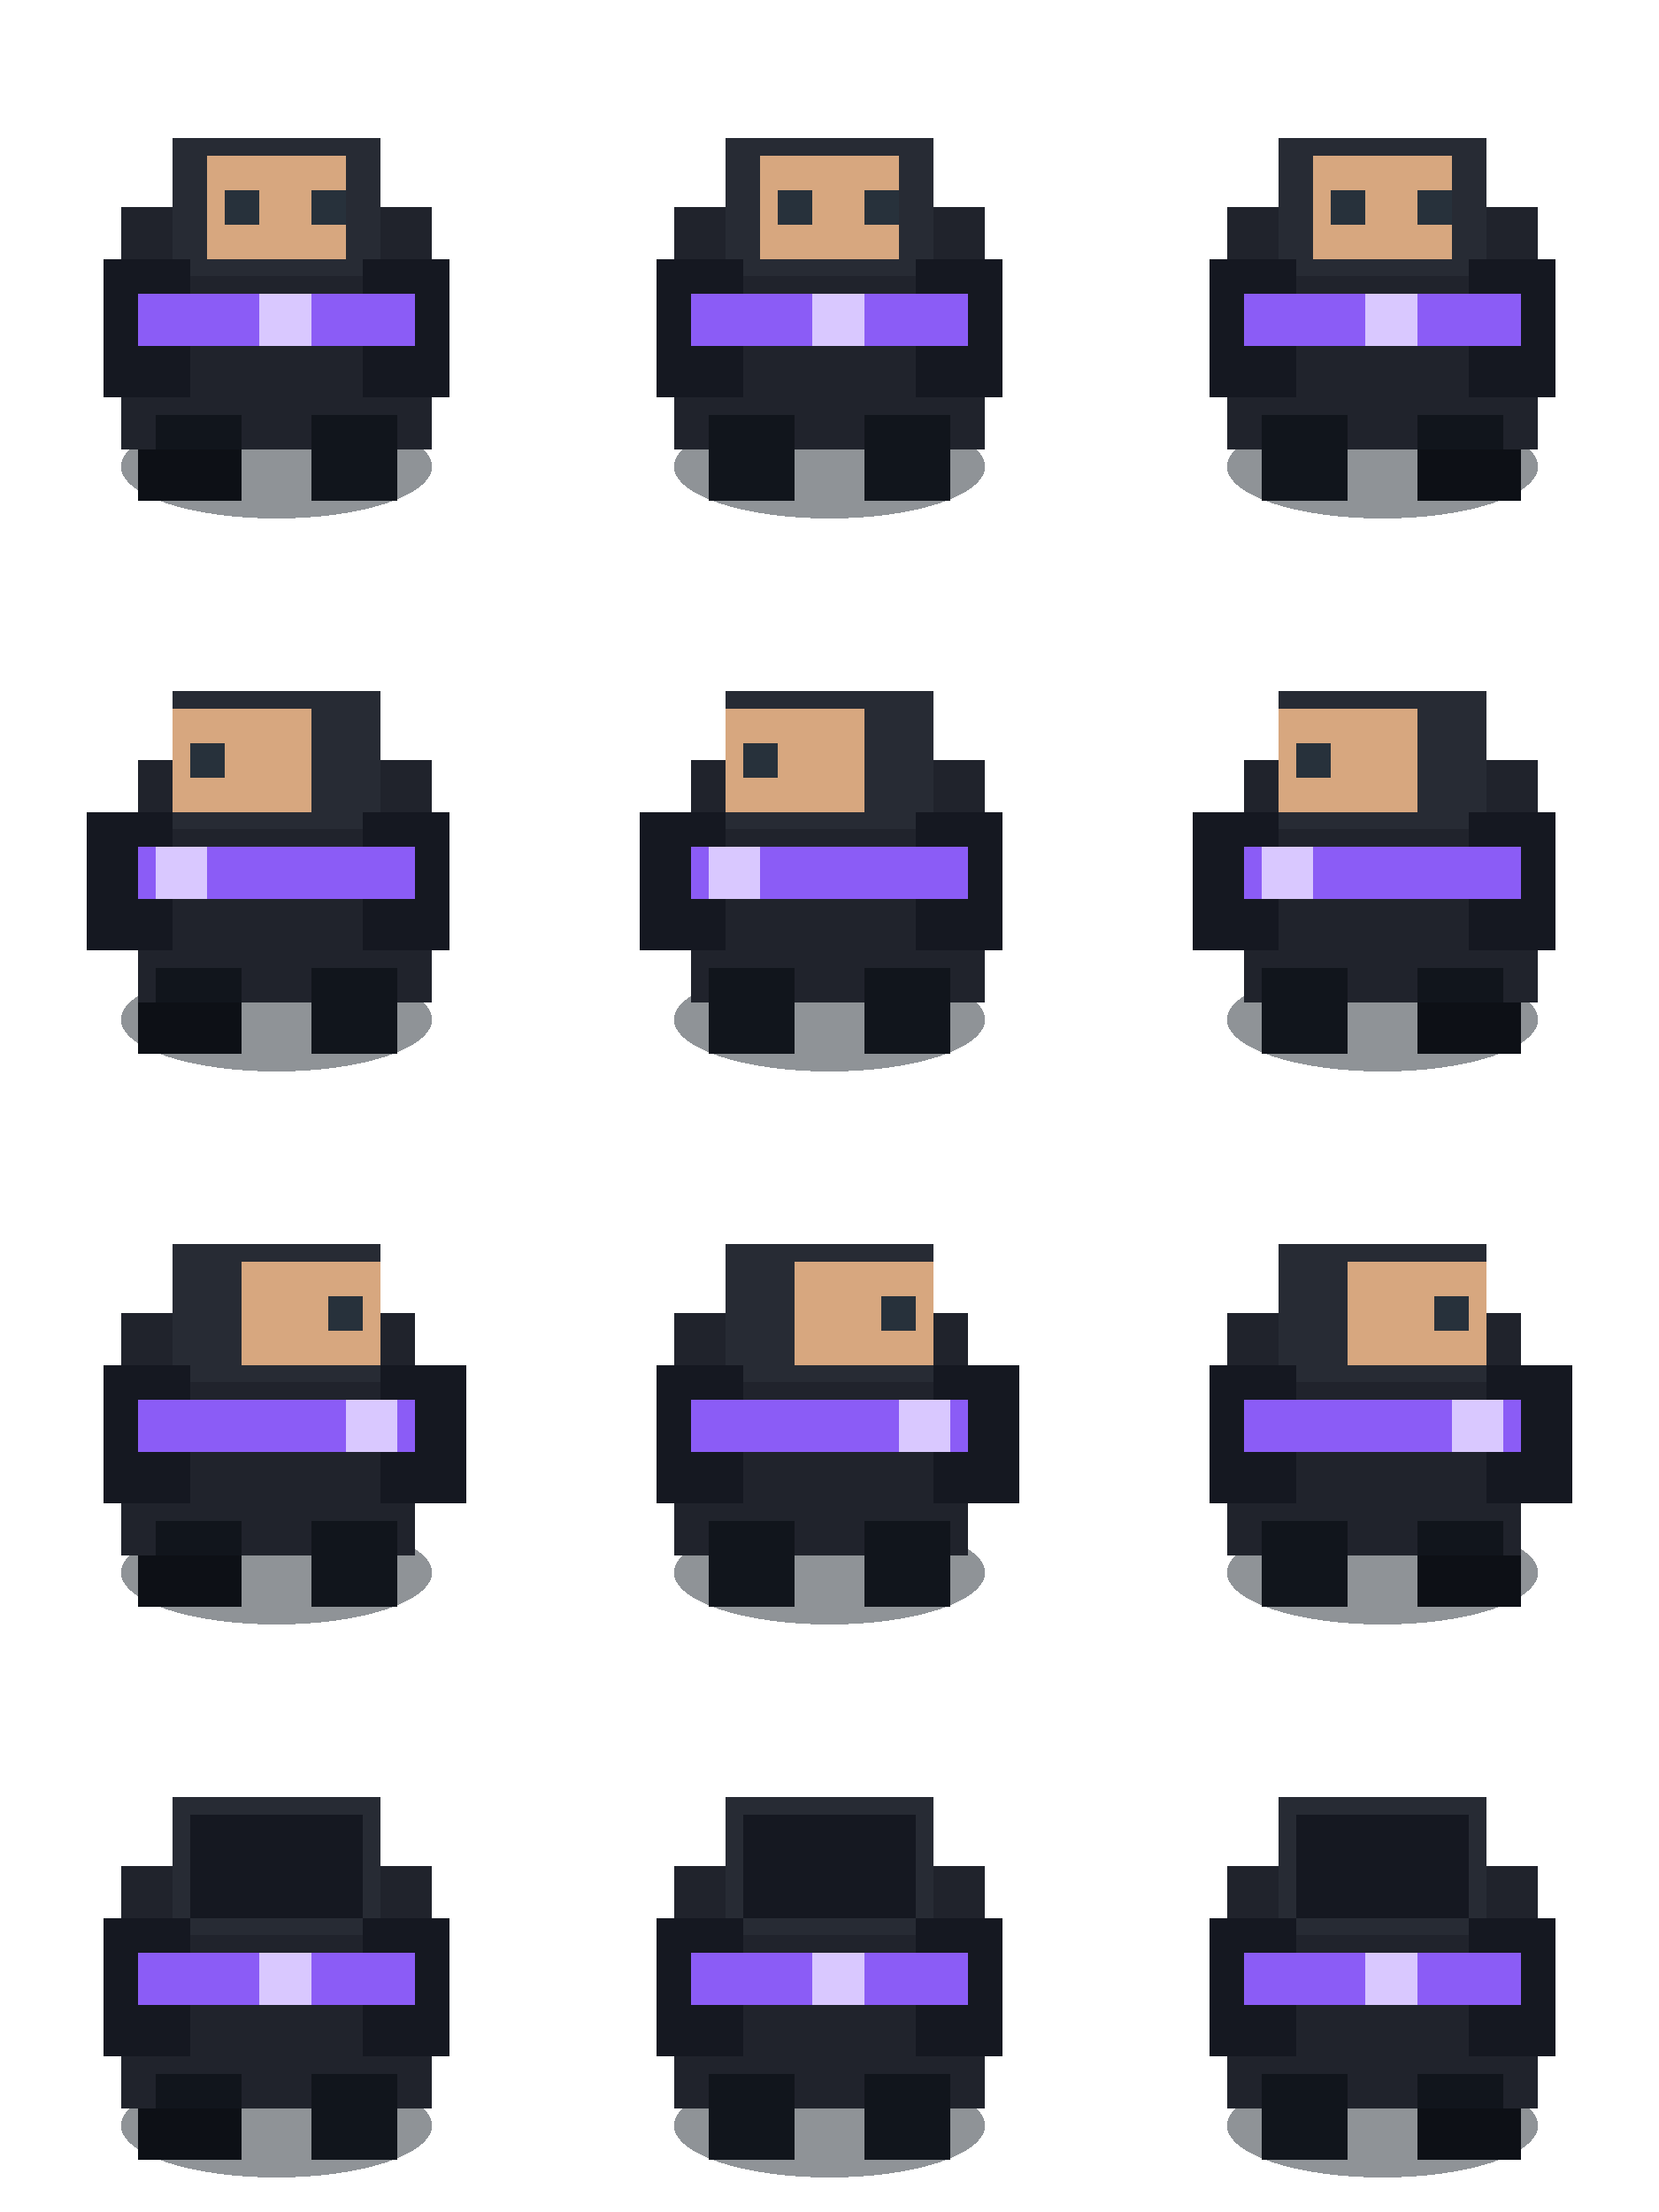
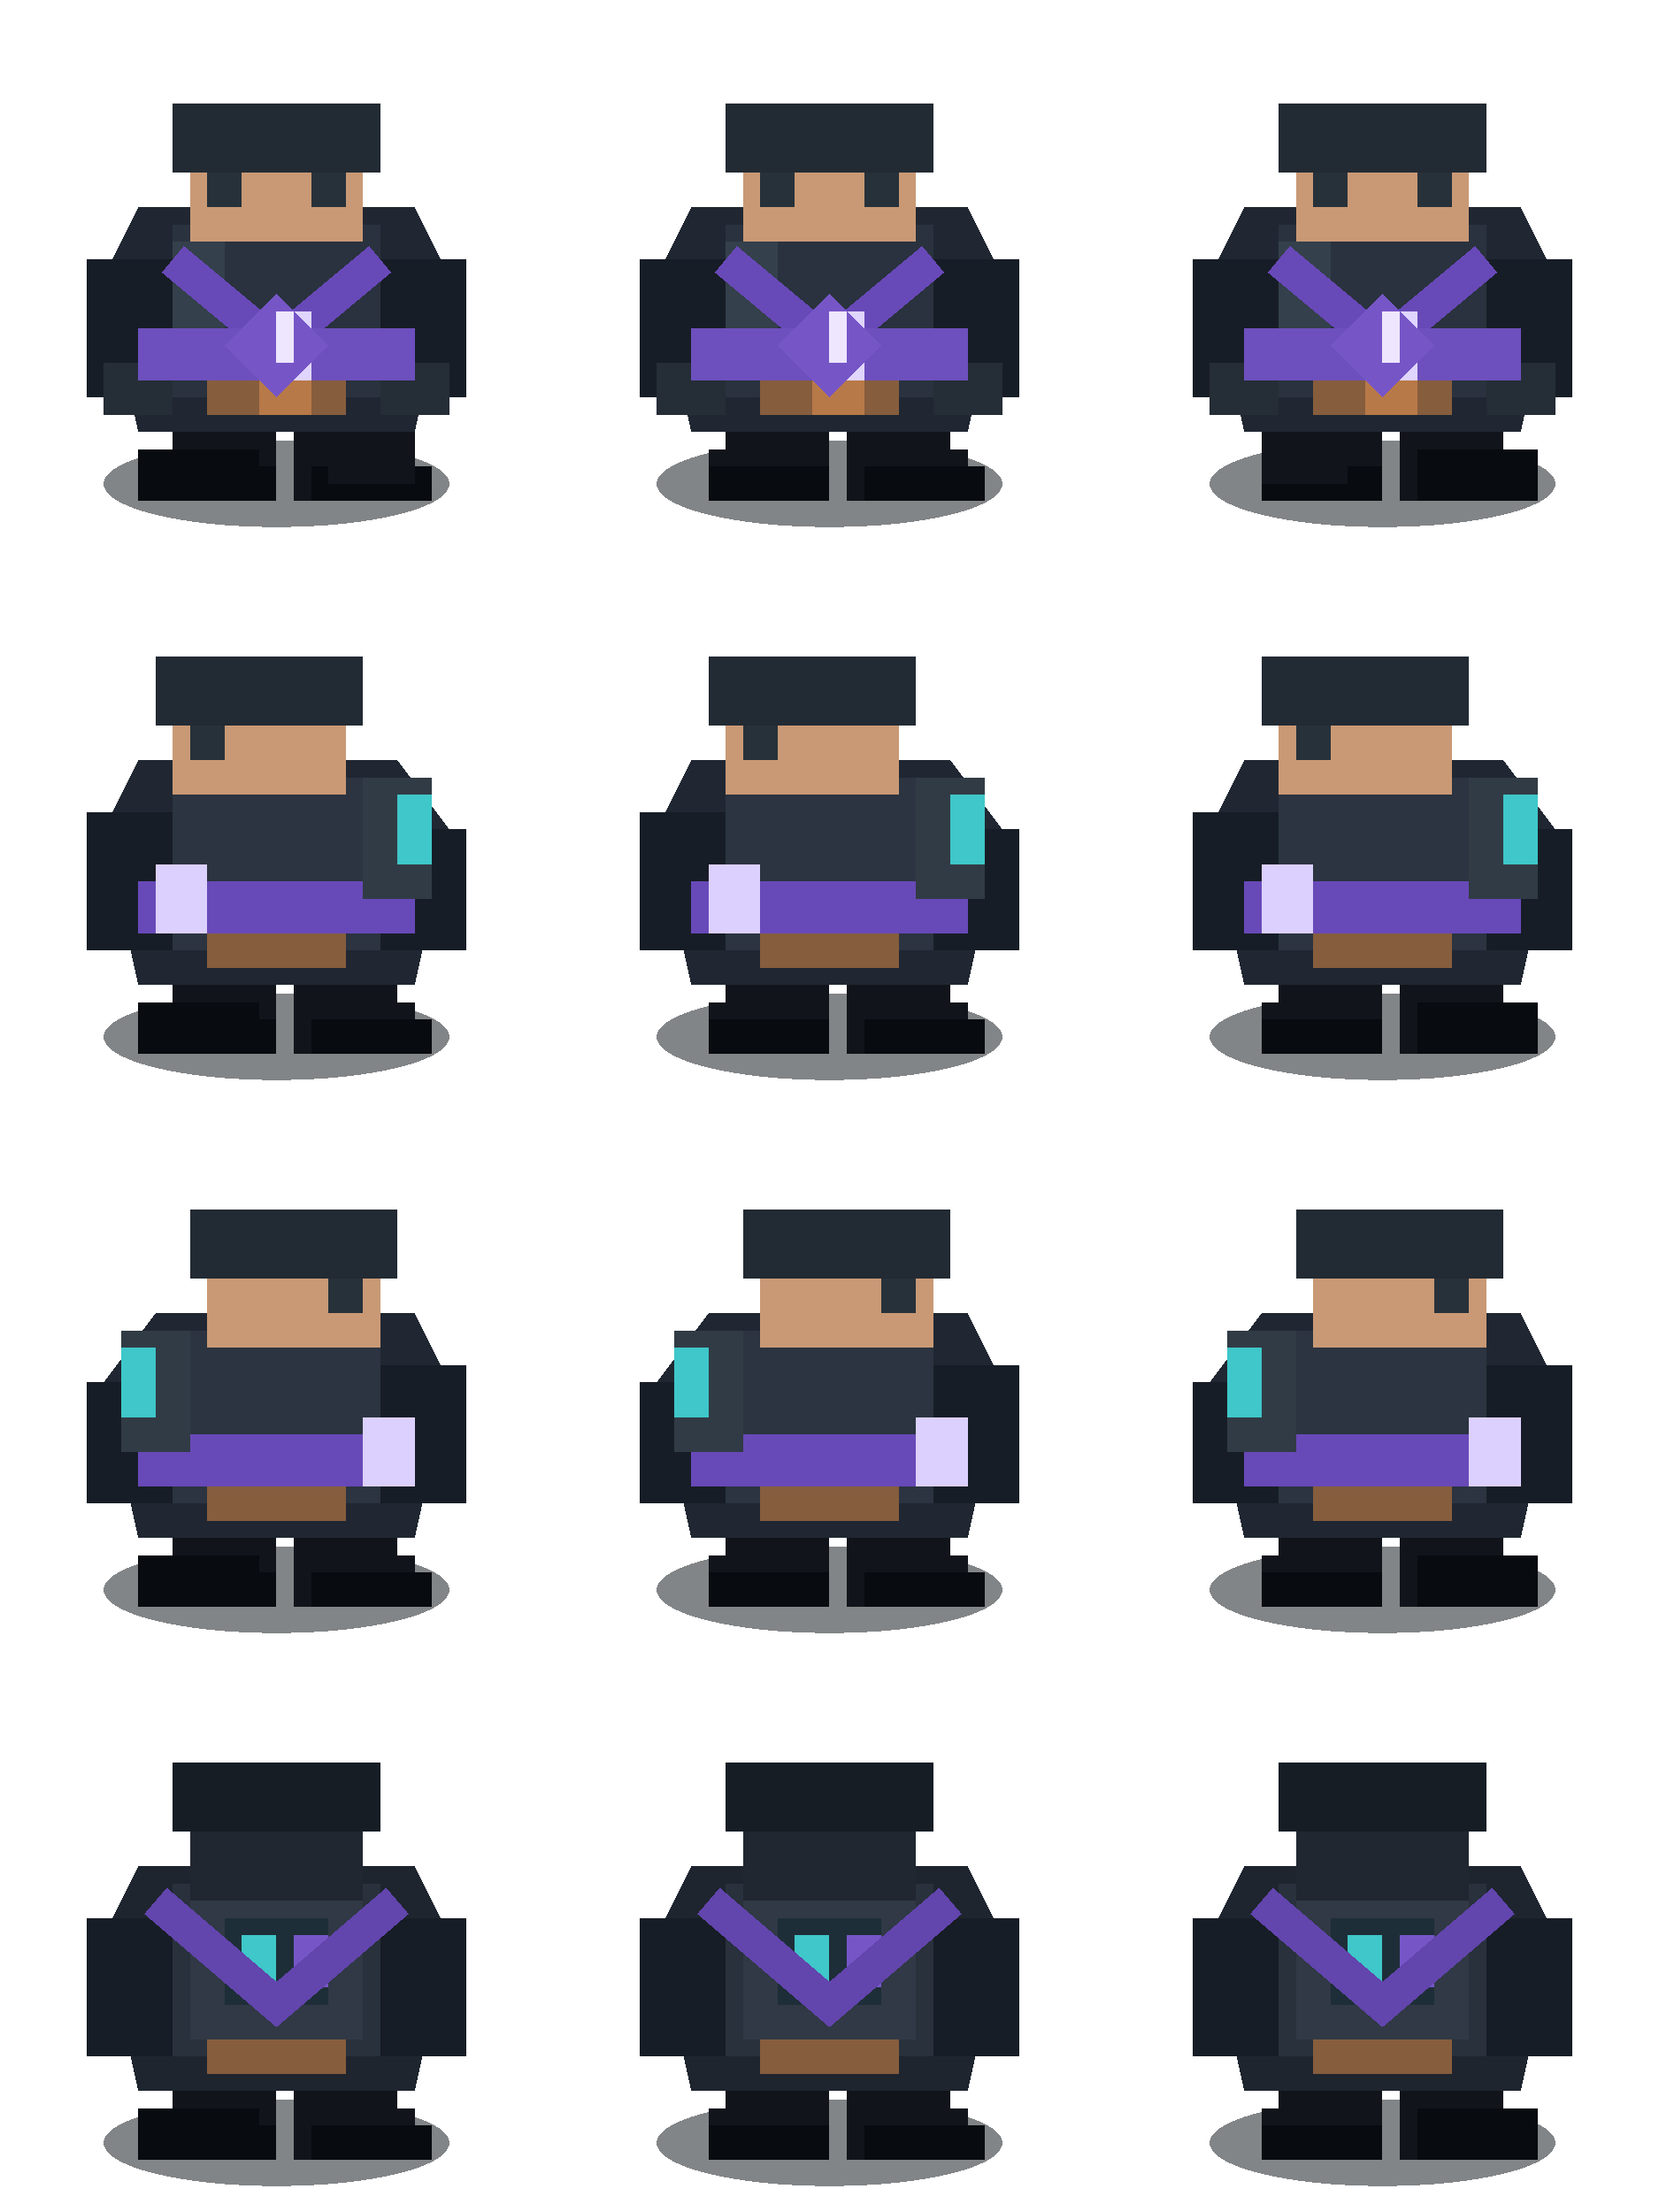
<svg xmlns="http://www.w3.org/2000/svg" width="96" height="128" viewBox="0 0 96 128" shape-rendering="crispEdges">
  <defs>
    <g id="shadow">
-       <ellipse cx="16" cy="27" rx="9" ry="3" fill="#071019" opacity=".45" />
+       <ellipse cx="16" cy="28" rx="10" ry="2.5" fill="#050b10" opacity=".5" />
    </g>
-     <g id="down">
+     <g id="down-base">
      <use href="#shadow" />
-       <path d="M7 12h18v14H7z" fill="#20232c" />
-       <path d="M10 8h12v8H10z" fill="#272b34" />
-       <path d="M12 9h8v6h-8z" fill="#d7a77f" />
-       <rect x="13" y="11" width="2" height="2" fill="#27313b" />
-       <rect x="18" y="11" width="2" height="2" fill="#27313b" />
-       <path d="M6 15h5v8H6zM21 15h5v8h-5z" fill="#151821" />
-       <path d="M9 24h5v5H9zM18 24h5v5h-5z" fill="#11151c" />
-       <path d="M8 17h16v3H8z" fill="#8b5cf6" />
-       <rect x="15" y="17" width="3" height="3" fill="#d9c8ff" />
+       <path d="M10 22h6v7H9v-3h1z" fill="#11151b" />
+       <path d="M17 22h6v4h1v3h-7z" fill="#11151b" />
+       <rect x="9" y="27" width="7" height="2" fill="#080c11" />
+       <rect x="18" y="27" width="7" height="2" fill="#080c11" />
+       <path d="M8 12h16l2 4-2 9H8l-2-9z" fill="#202732" />
+       <rect x="10" y="13" width="12" height="10" fill="#29323e" />
+       <rect x="10" y="14" width="3" height="8" fill="#34404b" />
+       <rect x="5" y="15" width="5" height="8" fill="#171d26" />
+       <rect x="22" y="15" width="5" height="8" fill="#171d26" />
+       <rect x="6" y="21" width="4" height="3" fill="#252d36" />
+       <rect x="22" y="21" width="4" height="3" fill="#252d36" />
+       <path d="M10 15l6 5 6-5" fill="none" stroke="#6849b8" stroke-width="2" />
+       <rect x="8" y="19" width="16" height="3" fill="#6d50bd" />
+       <rect x="15" y="18" width="3" height="4" fill="#e0d5ff" />
+       <rect x="12" y="22" width="8" height="2" fill="#865d3d" />
+       <rect x="15" y="22" width="3" height="2" fill="#b87948" />
+       <rect x="11" y="7" width="10" height="7" fill="#c99975" />
+       <rect x="10" y="6" width="12" height="4" fill="#222a33" />
+       <rect x="12" y="10" width="2" height="2" fill="#27313a" />
+       <rect x="18" y="10" width="2" height="2" fill="#27313a" />
+       <polygon points="16,17 19,20 16,23 13,20" fill="#7656c7" />
+       <rect x="16" y="18" width="1" height="3" fill="#eee6ff" />
    </g>
-     <g id="left">
+     <g id="left-base">
      <use href="#shadow" />
-       <path d="M8 12h17v14H8z" fill="#20232c" />
-       <path d="M10 8h12v8H10z" fill="#272b34" />
-       <path d="M10 9h8v6h-8z" fill="#d7a77f" />
-       <rect x="11" y="11" width="2" height="2" fill="#27313b" />
-       <path d="M5 15h5v8H5zM21 15h5v8h-5z" fill="#151821" />
-       <path d="M9 24h5v5H9zM18 24h5v5h-5z" fill="#11151c" />
-       <path d="M8 17h16v3H8z" fill="#8b5cf6" />
-       <rect x="9" y="17" width="3" height="3" fill="#d9c8ff" />
+       <path d="M10 22h6v7H9v-3h1z" fill="#11151b" />
+       <path d="M17 22h6v4h1v3h-7z" fill="#11151b" />
+       <rect x="9" y="27" width="7" height="2" fill="#080c11" />
+       <rect x="18" y="27" width="7" height="2" fill="#080c11" />
+       <path d="M8 12h15l3 4-2 9H8l-2-9z" fill="#202732" />
+       <rect x="10" y="13" width="12" height="10" fill="#2b3440" />
+       <rect x="5" y="15" width="5" height="8" fill="#171d26" />
+       <rect x="22" y="16" width="5" height="7" fill="#171d26" />
+       <rect x="8" y="19" width="16" height="3" fill="#6849b8" />
+       <rect x="9" y="18" width="3" height="4" fill="#dcd0ff" />
+       <rect x="12" y="22" width="8" height="2" fill="#865d3d" />
+       <rect x="10" y="7" width="10" height="7" fill="#c99975" />
+       <rect x="9" y="6" width="12" height="4" fill="#222a33" />
+       <rect x="11" y="10" width="2" height="2" fill="#27313a" />
+       <rect x="21" y="13" width="4" height="7" fill="#313b45" />
+       <rect x="23" y="14" width="2" height="4" fill="#3fc7c9" />
    </g>
-     <g id="right">
+     <g id="right-base">
      <use href="#shadow" />
-       <path d="M7 12h17v14H7z" fill="#20232c" />
-       <path d="M10 8h12v8H10z" fill="#272b34" />
-       <path d="M14 9h8v6h-8z" fill="#d7a77f" />
-       <rect x="19" y="11" width="2" height="2" fill="#27313b" />
-       <path d="M6 15h5v8H6zM22 15h5v8h-5z" fill="#151821" />
-       <path d="M9 24h5v5H9zM18 24h5v5h-5z" fill="#11151c" />
-       <path d="M8 17h16v3H8z" fill="#8b5cf6" />
-       <rect x="20" y="17" width="3" height="3" fill="#d9c8ff" />
+       <path d="M10 22h6v7H9v-3h1z" fill="#11151b" />
+       <path d="M17 22h6v4h1v3h-7z" fill="#11151b" />
+       <rect x="9" y="27" width="7" height="2" fill="#080c11" />
+       <rect x="18" y="27" width="7" height="2" fill="#080c11" />
+       <path d="M9 12h15l2 4-2 9H8l-2-9z" fill="#202732" />
+       <rect x="10" y="13" width="12" height="10" fill="#2b3440" />
+       <rect x="5" y="16" width="5" height="7" fill="#171d26" />
+       <rect x="22" y="15" width="5" height="8" fill="#171d26" />
+       <rect x="8" y="19" width="16" height="3" fill="#6849b8" />
+       <rect x="21" y="18" width="3" height="4" fill="#dcd0ff" />
+       <rect x="12" y="22" width="8" height="2" fill="#865d3d" />
+       <rect x="12" y="7" width="10" height="7" fill="#c99975" />
+       <rect x="11" y="6" width="12" height="4" fill="#222a33" />
+       <rect x="19" y="10" width="2" height="2" fill="#27313a" />
+       <rect x="7" y="13" width="4" height="7" fill="#313b45" />
+       <rect x="7" y="14" width="2" height="4" fill="#3fc7c9" />
    </g>
-     <g id="up">
+     <g id="up-base">
      <use href="#shadow" />
-       <path d="M7 12h18v14H7z" fill="#20232c" />
-       <path d="M10 8h12v8H10z" fill="#272b34" />
-       <path d="M11 9h10v6H11z" fill="#151821" />
-       <path d="M6 15h5v8H6zM21 15h5v8h-5z" fill="#151821" />
-       <path d="M9 24h5v5H9zM18 24h5v5h-5z" fill="#11151c" />
-       <path d="M8 17h16v3H8z" fill="#8b5cf6" />
-       <rect x="15" y="17" width="3" height="3" fill="#d9c8ff" />
+       <path d="M10 22h6v7H9v-3h1z" fill="#11151b" />
+       <path d="M17 22h6v4h1v3h-7z" fill="#11151b" />
+       <rect x="9" y="27" width="7" height="2" fill="#080c11" />
+       <rect x="18" y="27" width="7" height="2" fill="#080c11" />
+       <path d="M8 12h16l2 4-2 9H8l-2-9z" fill="#1e252f" />
+       <rect x="10" y="13" width="12" height="10" fill="#28313c" />
+       <rect x="5" y="15" width="5" height="8" fill="#171d26" />
+       <rect x="22" y="15" width="5" height="8" fill="#171d26" />
+       <rect x="11" y="13" width="10" height="9" fill="#303945" />
+       <rect x="13" y="15" width="6" height="5" fill="#1e2e38" />
+       <rect x="14" y="16" width="2" height="3" fill="#3fc7c9" />
+       <rect x="17" y="16" width="2" height="3" fill="#7656c7" />
+       <path d="M9 14l7 6 7-6" fill="none" stroke="#6245ad" stroke-width="2" />
+       <rect x="11" y="7" width="10" height="7" fill="#202730" />
+       <rect x="10" y="6" width="12" height="4" fill="#171d25" />
+       <rect x="12" y="22" width="8" height="2" fill="#865d3d" />
    </g>
  </defs>
  <g transform="translate(0 0)">
-     <use href="#down" />
-     <rect x="8" y="26" width="6" height="3" fill="#0d1016" />
+     <use href="#down-base" />
+     <rect x="8" y="26" width="7" height="3" fill="#080c11" />
+     <rect x="19" y="25" width="5" height="3" fill="#11151b" />
  </g>
  <g transform="translate(32 0)">
-     <use href="#down" />
+     <use href="#down-base" />
  </g>
  <g transform="translate(64 0)">
-     <use href="#down" />
-     <rect x="18" y="26" width="6" height="3" fill="#0d1016" />
+     <use href="#down-base" />
+     <rect x="9" y="25" width="5" height="3" fill="#11151b" />
+     <rect x="18" y="26" width="7" height="3" fill="#080c11" />
  </g>
  <g transform="translate(0 32)">
-     <use href="#left" />
-     <rect x="8" y="26" width="6" height="3" fill="#0d1016" />
+     <use href="#left-base" />
+     <rect x="8" y="26" width="7" height="3" fill="#080c11" />
  </g>
  <g transform="translate(32 32)">
-     <use href="#left" />
+     <use href="#left-base" />
  </g>
  <g transform="translate(64 32)">
-     <use href="#left" />
-     <rect x="18" y="26" width="6" height="3" fill="#0d1016" />
+     <use href="#left-base" />
+     <rect x="18" y="26" width="7" height="3" fill="#080c11" />
  </g>
  <g transform="translate(0 64)">
-     <use href="#right" />
-     <rect x="8" y="26" width="6" height="3" fill="#0d1016" />
+     <use href="#right-base" />
+     <rect x="8" y="26" width="7" height="3" fill="#080c11" />
  </g>
  <g transform="translate(32 64)">
-     <use href="#right" />
+     <use href="#right-base" />
  </g>
  <g transform="translate(64 64)">
-     <use href="#right" />
-     <rect x="18" y="26" width="6" height="3" fill="#0d1016" />
+     <use href="#right-base" />
+     <rect x="18" y="26" width="7" height="3" fill="#080c11" />
  </g>
  <g transform="translate(0 96)">
-     <use href="#up" />
-     <rect x="8" y="26" width="6" height="3" fill="#0d1016" />
+     <use href="#up-base" />
+     <rect x="8" y="26" width="7" height="3" fill="#080c11" />
  </g>
  <g transform="translate(32 96)">
-     <use href="#up" />
+     <use href="#up-base" />
  </g>
  <g transform="translate(64 96)">
-     <use href="#up" />
-     <rect x="18" y="26" width="6" height="3" fill="#0d1016" />
+     <use href="#up-base" />
+     <rect x="18" y="26" width="7" height="3" fill="#080c11" />
  </g>
</svg>
